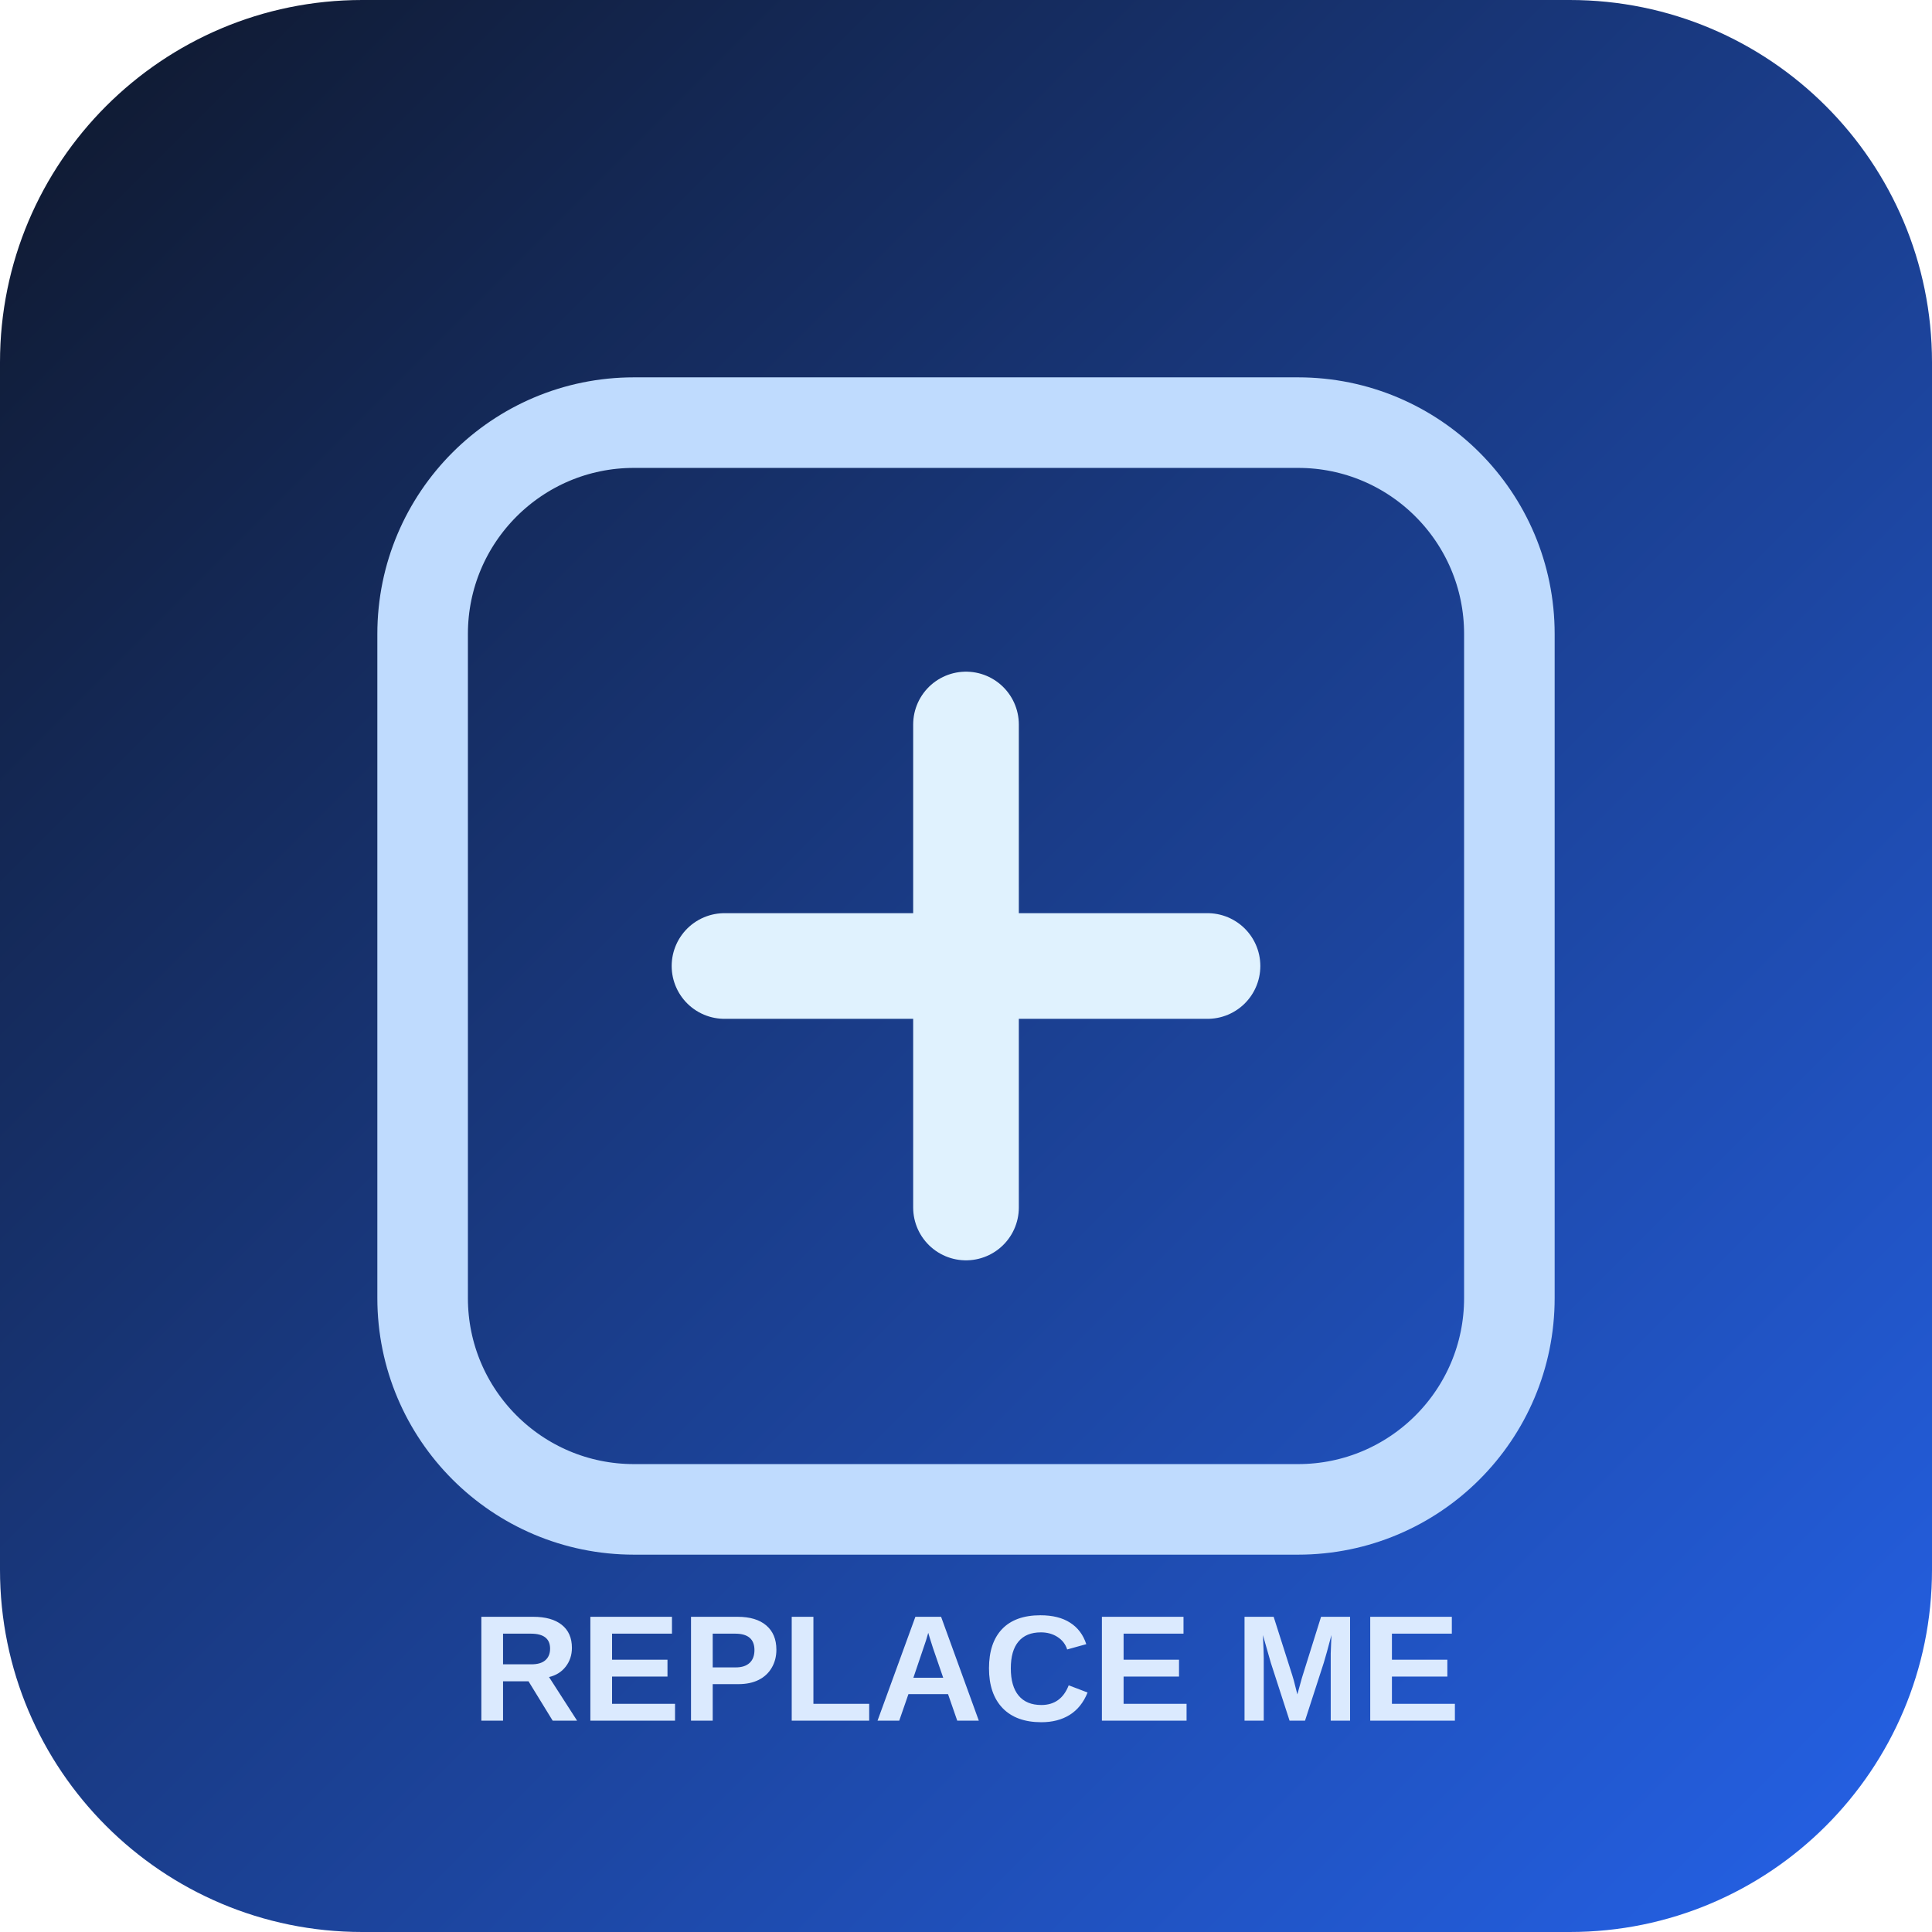
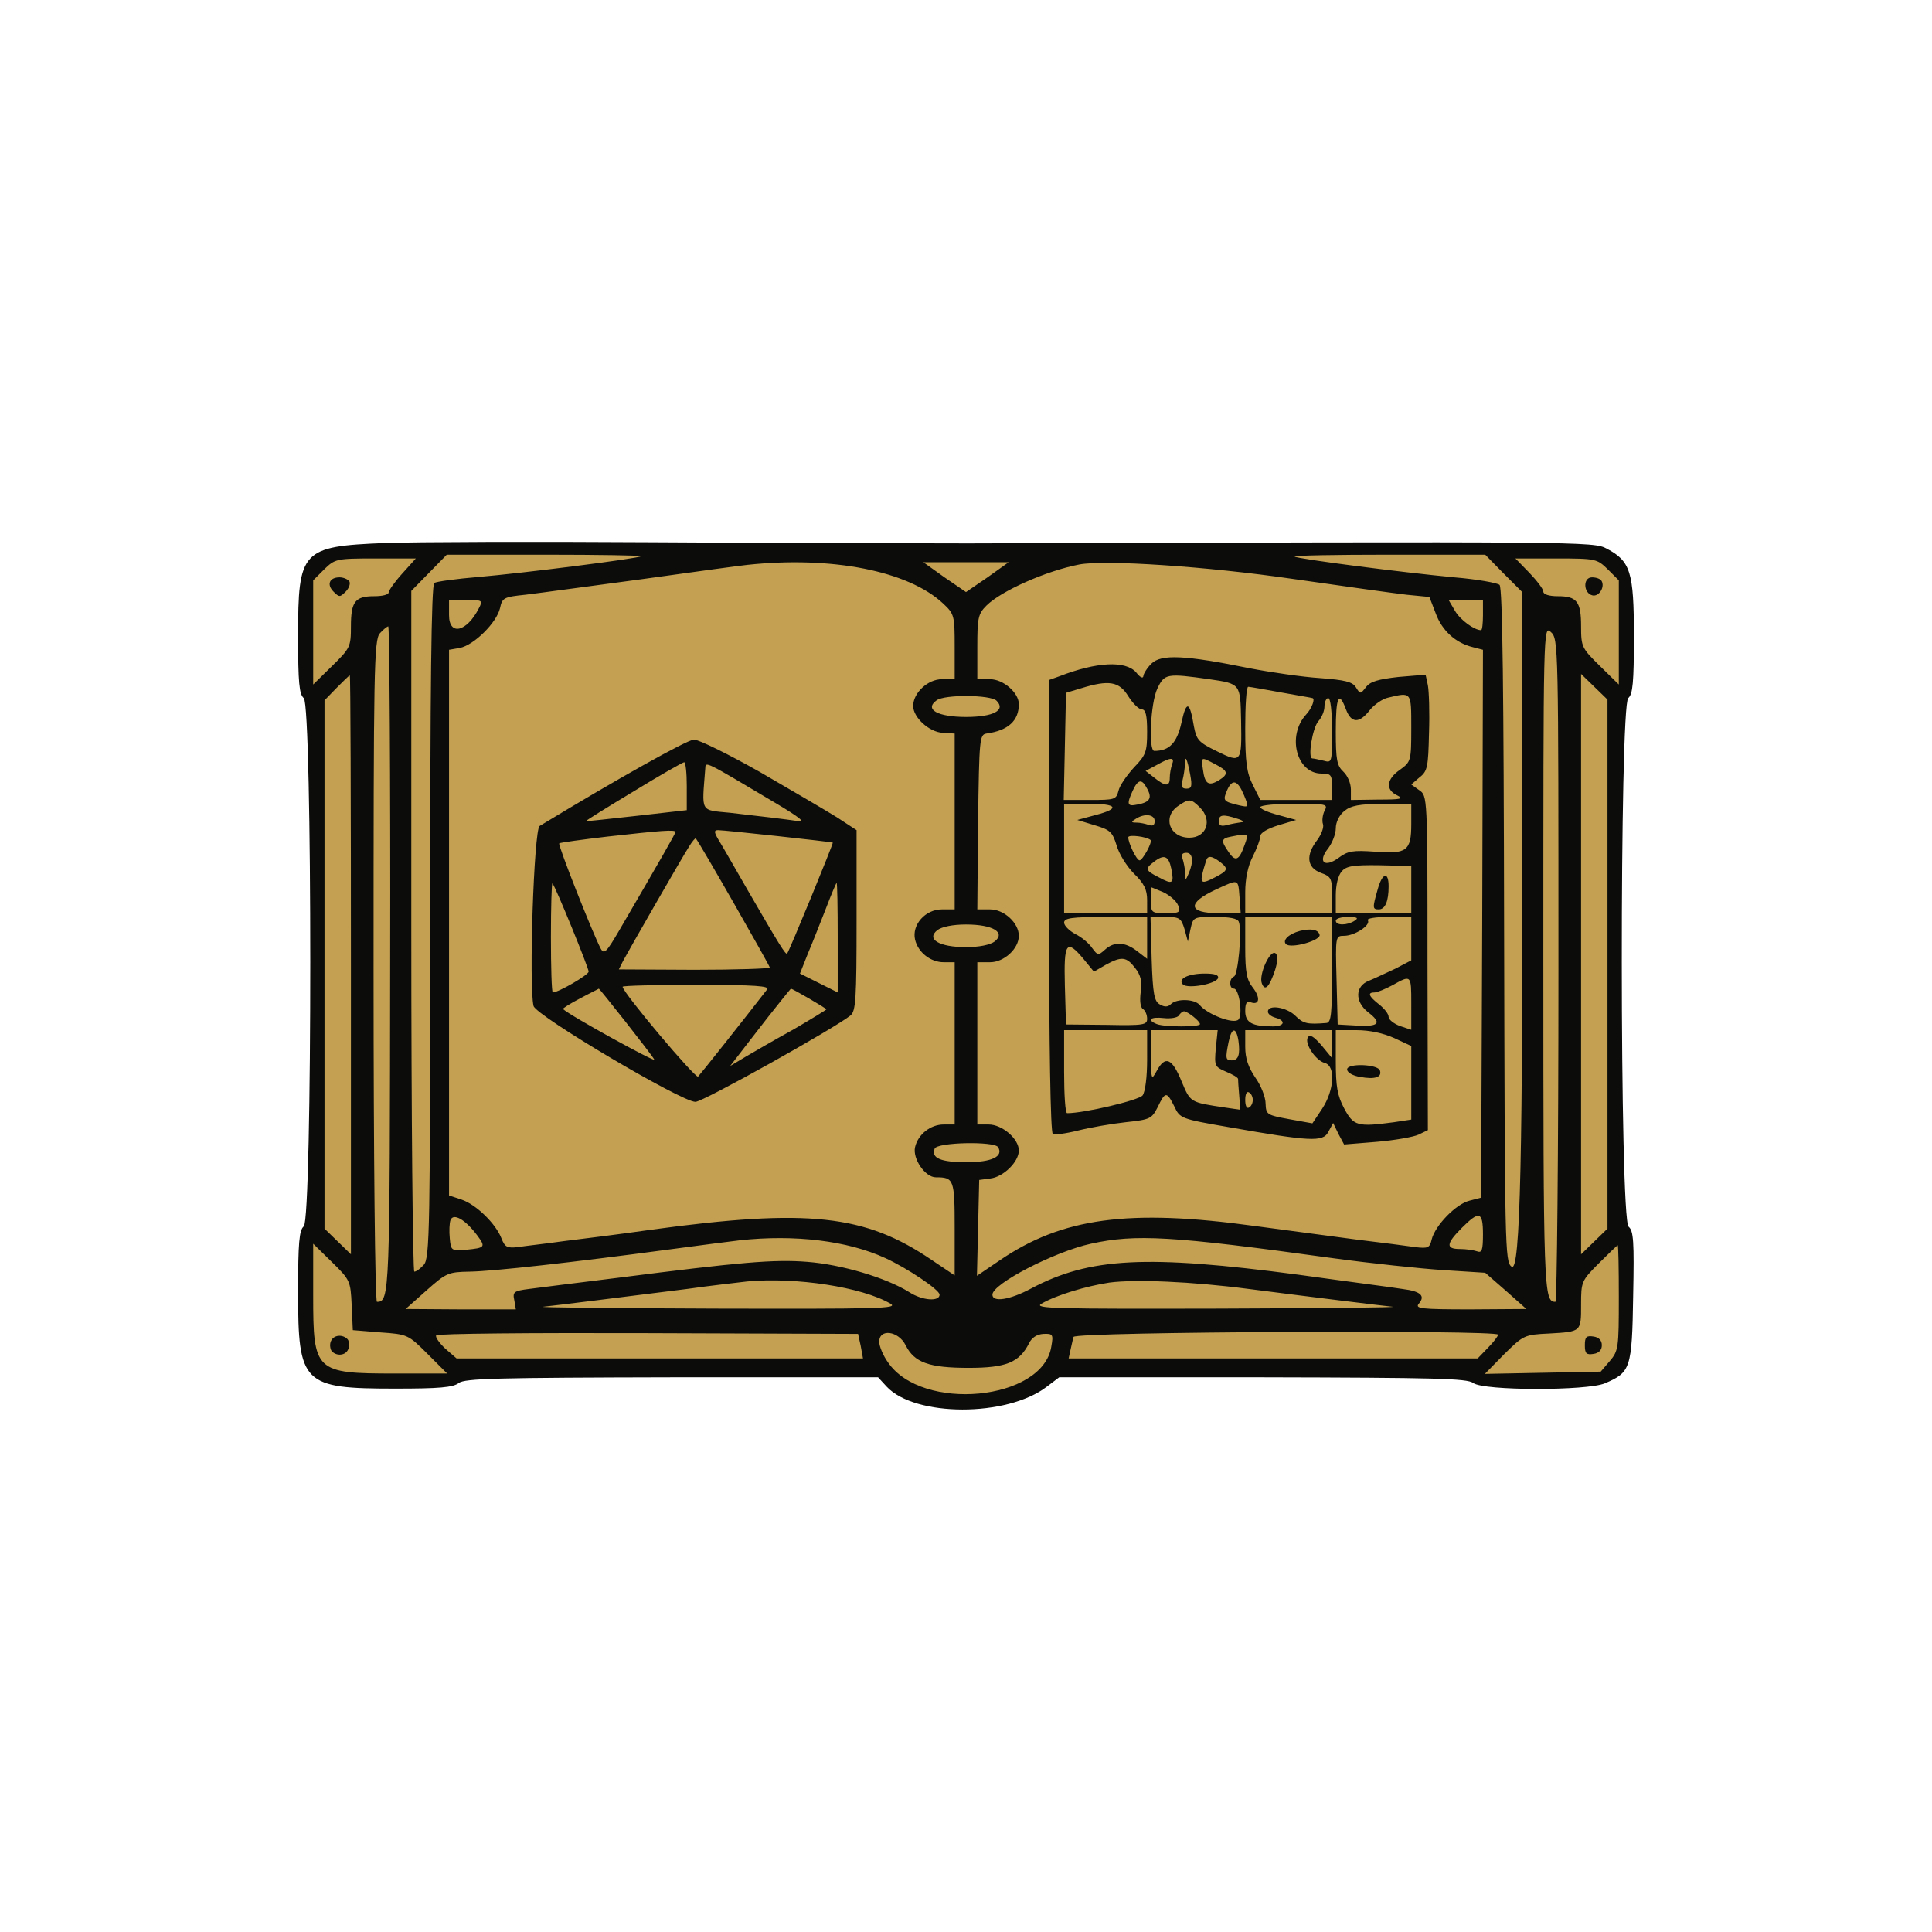
- <svg xmlns="http://www.w3.org/2000/svg" viewBox="0 0 256 256" role="img" aria-labelledby="title desc">
-   <defs>
-     <linearGradient id="bg" x1="0%" x2="100%" y1="0%" y2="100%">
-       <stop offset="0%" stop-color="#0f172a" />
-       <stop offset="100%" stop-color="#2563eb" />
-     </linearGradient>
-   </defs>
-   <rect width="256" height="256" rx="48" fill="url(#bg)" />
-   <path d="M56 84c0-15.464 12.536-28 28-28h88c15.464 0 28 12.536 28 28v88c0 15.464-12.536 28-28 28H84c-15.464 0-28-12.536-28-28z" fill="none" stroke="#bfdbfe" stroke-width="12" />
-   <path d="M96 128h64" stroke="#e0f2fe" stroke-linecap="round" stroke-width="14" />
-   <path d="M128 96v64" stroke="#e0f2fe" stroke-linecap="round" stroke-width="14" />
-   <text x="128" y="228" fill="#dbeafe" font-family="Arial, sans-serif" font-size="20" font-weight="700" text-anchor="middle">REPLACE ME</text>
+ <svg xmlns="http://www.w3.org/2000/svg" viewBox="0 0 512 512" width="512" height="512" role="img" aria-label="Grimoire logo: an open book with magical smoke rising from it, containing an arcane circle and four-pointed star">
+   <g transform="translate(0,512) scale(0.1,-0.1)">
+     <g id="ink" fill="#0C0D0B">
+       <path d="M1020 3681 c-221 -9 -230 -19 -230 -247 0 -123 3 -154 15 -164 23 -19 23 -1381 0 -1400 -12 -10 -15 -43 -15 -174 0 -244 12 -256 258 -256 115 0 153 3 168 15 16 12 101 14 565 15 l546 0 23 -25 c75 -80 318 -81 424 0 l33 25 539 0 c458 -1 542 -3 558 -15 27 -21 302 -21 349 -1 68 29 72 39 75 230 3 147 1 174 -12 185 -24 20 -24 1382 -1 1401 12 10 15 41 15 164 0 170 -9 199 -72 232 -35 19 -55 19 -1693 14 -148 0 -524 1 -835 3 -311 2 -630 1 -710 -2z" />
+     </g>
+     <g id="gold" fill="#C4A052">
+       <path d="M1137 3602 l-47 -48 0 -902 c0 -496 4 -902 8 -902 5 0 16 8 25 18 16 17 17 95 17 910 0 615 3 893 11 897 5 4 58 11 117 16 118 10 425 49 431 55 2 2 -112 4 -255 4 l-260 0 -47 -48z M3431 3645 c6 -6 285 -42 423 -55 61 -5 115 -15 120 -20 8 -8 11 -291 12 -902 2 -858 2 -892 20 -905 23 -17 30 300 28 1240 l-1 549 -49 49 -48 49 -255 0 c-140 0 -252 -2 -250 -5z M859 3611 l-29 -29 0 -138 0 -138 50 49 c48 47 50 51 50 105 0 66 11 80 62 80 21 0 38 4 38 10 0 5 16 28 36 50 l36 40 -107 0 c-104 0 -107 -1 -136 -29z m67 -32 c3 -6 -1 -18 -10 -27 -15 -15 -17 -15 -32 0 -19 19 -11 38 16 38 10 0 22 -5 26 -11z M4053 3602 c20 -21 37 -43 37 -50 0 -7 15 -12 38 -12 51 0 62 -14 62 -80 0 -54 2 -58 50 -105 l50 -49 0 138 0 138 -29 29 c-29 28 -31 29 -137 29 l-108 0 37 -38z m191 -21 c10 -16 -6 -42 -23 -39 -25 5 -27 48 -2 48 11 0 22 -4 25 -9z M1980 3623 c-19 -2 -145 -19 -280 -38 -135 -18 -273 -37 -307 -41 -58 -6 -62 -8 -68 -36 -9 -38 -68 -97 -106 -105 l-29 -5 0 -723 0 -723 33 -11 c39 -13 91 -64 106 -103 9 -23 15 -26 43 -23 18 3 74 9 123 16 50 6 153 19 230 30 417 57 568 40 744 -80 l61 -41 0 124 c0 131 -2 136 -50 136 -28 0 -62 49 -55 80 8 34 41 60 76 60 l29 0 0 215 0 215 -29 0 c-35 0 -68 26 -76 60 -9 39 27 80 71 80 l34 0 0 233 0 233 -32 2 c-36 2 -78 41 -78 71 0 35 39 71 76 71 l34 0 0 86 c0 83 -1 87 -31 115 -92 86 -295 126 -519 102z m34 -549 c83 -48 175 -102 204 -120 l52 -34 0 -239 c0 -208 -2 -240 -16 -252 -42 -34 -391 -229 -411 -229 -37 0 -422 228 -429 254 -13 53 1 467 16 477 206 125 390 228 409 229 13 0 92 -39 175 -86z M1678 3022 c-70 -42 -126 -77 -125 -78 1 -1 62 6 135 14 l132 15 0 64 c0 35 -3 63 -7 63 -5 -1 -65 -35 -135 -78z M1869 3083 c-9 -118 -15 -109 66 -117 88 -10 146 -17 180 -22 21 -4 4 10 -60 48 -190 113 -185 111 -186 91z M1610 2903 c-68 -8 -126 -16 -128 -18 -4 -4 88 -237 110 -279 9 -16 15 -10 50 50 109 187 148 255 148 259 0 7 -37 4 -180 -12z M1908 2888 c11 -18 44 -76 74 -128 84 -145 100 -171 104 -167 5 5 123 292 121 294 -3 2 -286 33 -304 33 -12 0 -11 -6 5 -32z M1827 2878 c-20 -31 -161 -277 -176 -305 l-11 -22 200 -1 c110 0 200 3 200 6 0 5 -185 329 -196 342 -1 2 -9 -7 -17 -20z M1460 2637 c0 -81 2 -147 5 -147 15 0 94 46 95 55 0 10 -88 226 -96 234 -2 2 -4 -62 -4 -142z M2189 2713 c-15 -38 -36 -92 -48 -120 l-21 -53 50 -25 50 -25 0 145 c0 80 -1 145 -3 145 -1 0 -14 -30 -28 -67z M1650 2505 c0 -15 194 -245 200 -238 6 6 118 147 183 231 7 9 -31 12 -187 12 -108 0 -196 -2 -196 -5z M1537 2474 c-27 -14 -47 -27 -45 -28 19 -18 247 -143 242 -134 -8 15 -145 188 -147 188 -1 -1 -24 -12 -50 -26z M2069 2467 c-14 -17 -50 -63 -80 -102 l-54 -70 40 24 c22 13 79 46 128 73 48 28 87 52 87 53 0 3 -90 55 -94 55 0 0 -13 -15 -27 -33z M2503 3590 l57 -39 57 39 56 40 -113 0 -113 0 56 -40z M2860 3624 c-88 -17 -207 -70 -246 -109 -22 -22 -24 -33 -24 -110 l0 -85 34 0 c35 0 76 -36 76 -66 0 -44 -28 -70 -86 -78 -18 -3 -19 -14 -22 -234 l-2 -232 34 0 c37 0 76 -36 76 -70 0 -34 -39 -70 -76 -70 l-34 0 0 -215 0 -215 30 0 c36 0 80 -38 80 -69 0 -30 -41 -70 -75 -74 l-30 -4 -3 -127 -3 -127 59 40 c166 114 343 138 677 92 83 -11 204 -27 270 -36 66 -8 136 -17 156 -20 33 -4 38 -2 43 20 9 37 64 94 100 103 l31 8 3 726 2 726 -27 7 c-45 11 -81 43 -98 89 l-17 44 -61 6 c-34 4 -170 23 -302 42 -227 33 -497 51 -565 38z m452 -275 c57 -11 140 -23 186 -26 67 -5 86 -10 95 -24 12 -19 12 -19 27 0 11 15 33 21 86 27 l72 6 6 -28 c3 -16 5 -73 3 -127 -2 -89 -4 -101 -25 -117 l-22 -19 21 -15 c22 -15 22 -15 22 -458 l1 -443 -25 -12 c-13 -6 -63 -15 -111 -19 l-86 -7 -15 28 -14 29 -13 -24 c-14 -27 -48 -25 -264 13 -127 22 -129 23 -144 55 -20 40 -24 40 -44 -2 -16 -31 -20 -33 -85 -40 -37 -4 -94 -14 -126 -22 -32 -8 -62 -12 -67 -9 -6 4 -10 231 -10 604 l0 599 28 10 c98 38 175 42 203 10 10 -13 18 -17 19 -10 0 6 10 22 21 33 26 26 89 23 261 -12z M3067 3295 c-18 -38 -24 -165 -8 -165 40 0 60 21 72 75 13 60 22 57 33 -10 7 -36 12 -42 61 -66 65 -32 66 -30 64 82 -2 97 -1 97 -84 109 -113 16 -119 15 -138 -25z M2865 3296 l-40 -12 -3 -142 -3 -142 70 0 c65 0 69 1 75 24 3 14 22 41 41 62 32 33 35 42 35 95 0 44 -4 59 -14 59 -8 0 -24 16 -36 35 -24 39 -51 44 -125 21z M3300 3190 c0 -91 4 -118 20 -150 l20 -40 95 0 95 0 0 35 c0 32 -3 35 -28 35 -66 0 -92 100 -41 156 16 17 25 43 17 44 -2 1 -39 7 -83 15 -44 8 -83 15 -87 15 -5 0 -8 -50 -8 -110z M3678 3271 c-14 -3 -36 -18 -48 -33 -28 -36 -49 -35 -63 2 -19 51 -27 34 -27 -58 0 -76 3 -91 20 -107 11 -10 20 -31 20 -47 l0 -28 73 1 c59 0 68 2 50 11 -32 15 -29 43 7 68 29 21 30 23 30 111 0 97 1 95 -62 80z M3510 3248 c0 -12 -7 -29 -16 -39 -16 -18 -29 -99 -16 -99 4 0 17 -3 30 -6 22 -6 22 -5 22 80 0 51 -4 86 -10 86 -5 0 -10 -10 -10 -22z M3066 3093 l-30 -16 23 -18 c30 -24 41 -24 41 0 0 11 3 26 6 35 8 20 -3 20 -40 -1z M3140 3094 c0 -10 -3 -29 -6 -41 -5 -17 -2 -23 10 -23 14 0 16 6 10 38 -8 42 -14 54 -14 26z M3188 3080 c5 -38 15 -44 42 -28 27 17 25 25 -10 43 -38 20 -37 20 -32 -15z M3002 3025 c-17 -37 -15 -43 13 -37 32 6 39 17 25 42 -14 27 -24 25 -38 -5z M3252 3026 c-12 -28 -10 -30 31 -40 27 -6 27 -6 14 26 -17 41 -31 45 -45 14z M3122 2984 c-42 -29 -23 -84 30 -84 45 0 62 46 28 80 -24 24 -29 24 -58 4z M2820 2845 l0 -145 110 0 110 0 0 35 c0 27 -8 44 -35 70 -19 19 -40 53 -46 75 -11 35 -17 41 -58 53 l-46 14 48 13 c66 17 59 30 -18 30 l-65 0 0 -145z M3340 2981 c0 -5 21 -14 48 -21 l47 -13 -47 -14 c-29 -9 -48 -20 -48 -29 0 -8 -9 -32 -20 -54 -13 -25 -20 -59 -20 -95 l0 -55 115 0 115 0 0 48 c0 44 -2 49 -30 59 -37 14 -40 47 -9 87 11 15 18 34 15 42 -3 9 -1 24 4 35 10 18 6 19 -80 19 -49 0 -90 -4 -90 -9z M3563 2971 c-14 -11 -23 -30 -23 -46 0 -15 -9 -38 -20 -53 -29 -36 -10 -53 28 -25 24 18 38 20 95 16 85 -7 97 2 97 73 l0 54 -77 0 c-61 -1 -83 -5 -100 -19z M3010 2950 c-13 -8 -13 -10 2 -10 9 0 23 -3 32 -6 11 -4 16 -1 16 10 0 18 -27 21 -50 6z M3230 2944 c0 -12 6 -15 23 -10 12 3 29 6 37 7 8 0 4 5 -10 9 -39 13 -50 11 -50 -6z M2990 2901 c0 -15 22 -61 30 -61 8 0 35 49 29 54 -11 9 -59 15 -59 7z M3263 2903 c-27 -5 -28 -11 -7 -41 18 -27 28 -22 42 18 12 32 11 32 -35 23z M3134 2844 c3 -9 6 -25 7 -37 0 -21 1 -21 9 -2 14 32 11 55 -6 55 -11 0 -14 -5 -10 -16z M3058 2836 c-24 -18 -23 -23 13 -41 37 -20 41 -17 33 23 -7 34 -19 39 -46 18z M3196 2838 c-19 -61 -17 -64 24 -43 35 18 36 23 13 41 -23 17 -33 17 -37 2z M3556 2811 c-10 -11 -16 -36 -16 -64 l0 -47 100 0 100 0 0 63 0 62 -84 2 c-69 1 -88 -2 -100 -16z m124 -40 c0 -39 -9 -61 -26 -61 -17 0 -17 4 -3 53 12 44 29 49 29 8z M3223 2763 c-78 -36 -75 -63 6 -63 l59 0 -3 41 c-4 51 -1 50 -62 22z M3050 2735 c0 -34 1 -35 40 -35 36 0 39 2 32 21 -5 12 -23 27 -40 35 l-32 13 0 -34z M2820 2675 c0 -8 13 -21 29 -30 17 -8 37 -25 45 -37 15 -20 16 -21 34 -5 25 23 54 21 86 -4 l26 -20 0 55 0 56 -110 0 c-90 0 -110 -3 -110 -15z M3052 2579 c3 -94 7 -113 22 -121 12 -7 21 -7 29 1 15 15 62 14 76 -2 20 -25 90 -52 103 -39 12 12 2 82 -12 82 -13 0 -13 27 0 32 11 3 22 122 13 145 -3 9 -24 13 -63 13 -57 0 -58 0 -65 -32 l-7 -33 -9 33 c-9 29 -13 32 -50 32 l-40 0 3 -111z m176 -51 c-6 -16 -80 -29 -93 -17 -15 15 14 29 58 29 27 0 37 -4 35 -12z M3300 2609 c0 -66 4 -86 20 -106 21 -27 18 -48 -6 -39 -10 4 -14 -3 -14 -23 0 -31 18 -41 73 -41 31 0 36 15 7 23 -11 3 -20 10 -20 16 0 20 50 12 73 -11 21 -21 32 -23 82 -19 13 1 15 24 15 141 l0 140 -115 0 -115 0 0 -81z m197 34 c5 -15 -76 -38 -89 -25 -10 10 7 27 37 35 29 7 48 4 52 -10z m-118 -94 c-15 -45 -27 -57 -35 -35 -9 23 23 93 37 79 6 -6 5 -22 -2 -44z M3540 2680 c0 -13 30 -13 50 0 11 7 7 10 -17 10 -18 0 -33 -4 -33 -10z M3625 2681 c8 -13 -35 -41 -63 -41 -23 0 -23 -1 -20 -117 l3 -118 53 -3 c57 -3 65 7 27 36 -35 28 -34 69 3 83 15 6 46 21 70 32 l42 22 0 57 0 58 -61 0 c-34 0 -58 -4 -54 -9z M2822 2508 l3 -103 108 -1 c98 -2 107 0 107 16 0 11 -5 22 -11 26 -7 4 -9 22 -6 45 4 29 0 45 -15 64 -23 30 -36 31 -78 8 l-31 -18 -27 33 c-46 55 -53 45 -50 -70z M3690 2509 c-19 -10 -40 -19 -47 -19 -20 0 -16 -10 12 -32 14 -11 25 -25 25 -33 0 -7 14 -18 30 -24 l30 -10 0 70 c0 76 0 76 -50 48z M3124 2429 c-3 -6 -22 -9 -40 -7 -35 4 -46 -5 -18 -16 21 -8 114 -8 114 0 0 8 -32 33 -42 34 -4 0 -10 -5 -14 -11z M2820 2280 c0 -60 3 -110 8 -110 46 0 189 34 200 47 7 10 12 48 12 95 l0 78 -110 0 -110 0 0 -110z M3050 2323 c1 -66 1 -67 16 -40 22 40 40 33 65 -28 24 -57 22 -56 115 -70 l41 -6 -3 38 c-2 21 -3 41 -3 44 -1 4 -15 12 -32 19 -30 13 -31 15 -27 62 l5 48 -88 0 -89 0 0 -67z M3256 2359 c-9 -44 -8 -49 8 -49 18 0 23 15 18 52 -6 37 -18 36 -26 -3z M3300 2346 c0 -31 8 -54 27 -82 15 -21 27 -52 27 -69 1 -29 4 -30 63 -41 l61 -11 26 39 c32 49 36 113 7 121 -24 6 -55 52 -45 68 5 9 16 2 36 -21 l28 -34 0 37 0 37 -115 0 -115 0 0 -44z M3540 2308 c0 -67 4 -91 22 -125 25 -47 35 -50 132 -37 l46 7 0 97 0 98 -45 21 c-29 13 -65 21 -100 21 l-55 0 0 -82z m117 -25 c6 -18 -14 -24 -52 -17 -20 3 -35 12 -35 20 0 17 82 14 87 -3z M3300 2205 c0 -15 4 -24 10 -20 6 3 10 12 10 20 0 8 -4 17 -10 20 -6 4 -10 -5 -10 -20z M1190 3490 c0 -56 47 -45 79 18 11 21 10 22 -34 22 l-45 0 0 -40z M3856 3501 c14 -24 51 -51 69 -51 3 0 5 18 5 40 l0 40 -46 0 -45 0 17 -29z M1007 3442 c-16 -17 -17 -94 -17 -895 0 -497 4 -877 9 -877 34 0 34 17 35 910 1 484 -2 880 -5 880 -3 0 -13 -8 -22 -18z M4090 2579 c0 -885 1 -909 32 -909 4 0 8 395 8 878 0 866 0 879 -20 897 -20 18 -20 17 -20 -866z M892 3297 l-32 -33 0 -700 0 -700 35 -34 35 -34 0 767 c0 422 -1 767 -3 767 -2 0 -17 -15 -35 -33z M4190 2565 l0 -769 35 34 35 34 0 701 0 701 -35 34 -35 34 0 -769z M2482 3264 c-33 -24 3 -44 78 -44 73 0 106 18 81 43 -16 16 -138 17 -159 1z M2484 2655 c-30 -24 5 -45 76 -45 35 0 64 6 76 15 30 24 -5 45 -76 45 -35 0 -64 -6 -76 -15z M2477 2076 c-10 -25 16 -36 84 -36 67 0 99 15 84 40 -10 16 -162 13 -168 -4z M1194 1887 c-3 -8 -4 -30 -2 -49 3 -32 4 -33 43 -30 51 5 53 7 29 39 -31 41 -62 59 -70 40z M3874 1866 c-42 -42 -43 -56 -5 -56 16 0 36 -3 45 -6 13 -5 16 2 16 45 0 61 -10 63 -56 17z M1960 1833 c-19 -2 -102 -13 -185 -24 -261 -35 -468 -58 -530 -59 -57 -1 -62 -3 -115 -50 l-55 -49 146 -1 146 0 -4 24 c-5 22 -1 25 38 30 24 3 132 17 239 30 321 41 411 49 499 42 91 -7 209 -42 270 -80 35 -23 81 -26 81 -7 0 13 -87 71 -144 97 -100 46 -240 63 -386 47z M2891 1824 c-96 -21 -261 -106 -261 -135 0 -21 46 -14 102 16 156 83 307 90 708 37 129 -18 254 -34 277 -38 48 -6 61 -18 43 -39 -11 -13 7 -15 136 -15 l149 1 -54 48 -55 48 -110 7 c-61 4 -194 18 -296 32 -427 59 -520 64 -639 38z M830 1686 c0 -201 5 -206 217 -206 l138 0 -52 52 c-51 51 -53 52 -125 57 l-73 6 -3 66 c-3 64 -4 67 -52 114 l-50 49 0 -138z m93 -118 c7 -21 -4 -38 -23 -38 -10 0 -20 6 -23 13 -7 20 4 37 23 37 10 0 20 -6 23 -12z M4237 1772 c-46 -46 -47 -49 -47 -109 0 -73 1 -72 -85 -77 -66 -3 -68 -5 -119 -55 l-51 -52 153 3 154 3 24 28 c23 27 24 35 24 168 0 76 -1 139 -3 139 -1 0 -24 -22 -50 -48z m8 -217 c0 -13 -8 -21 -22 -23 -19 -3 -23 1 -23 23 0 22 4 26 23 23 14 -2 22 -10 22 -23z M1980 1724 c-25 -3 -97 -11 -160 -20 -183 -23 -342 -43 -380 -47 -19 -2 186 -4 455 -5 432 -1 487 0 465 13 -75 44 -250 71 -380 59z M2940 1721 c-60 -9 -141 -33 -180 -56 -22 -13 36 -14 470 -13 272 1 479 3 460 5 -37 4 -193 23 -380 47 -152 20 -302 26 -370 17z M1156 1581 c-3 -4 8 -20 24 -35 l30 -26 539 0 538 0 -6 33 -7 32 -557 2 c-306 1 -559 -1 -561 -6z M2330 1564 c0 -11 10 -36 23 -54 90 -133 410 -102 433 41 6 33 4 35 -21 34 -17 -1 -31 -10 -38 -25 -26 -51 -61 -65 -160 -65 -105 0 -144 14 -167 60 -19 38 -70 45 -70 9z M2845 1577 c-2 -6 -5 -22 -8 -34 l-5 -23 542 0 542 0 27 28 c15 15 27 31 27 35 0 13 -1120 8 -1125 -6z" />
+     </g>
+   </g>
</svg>
